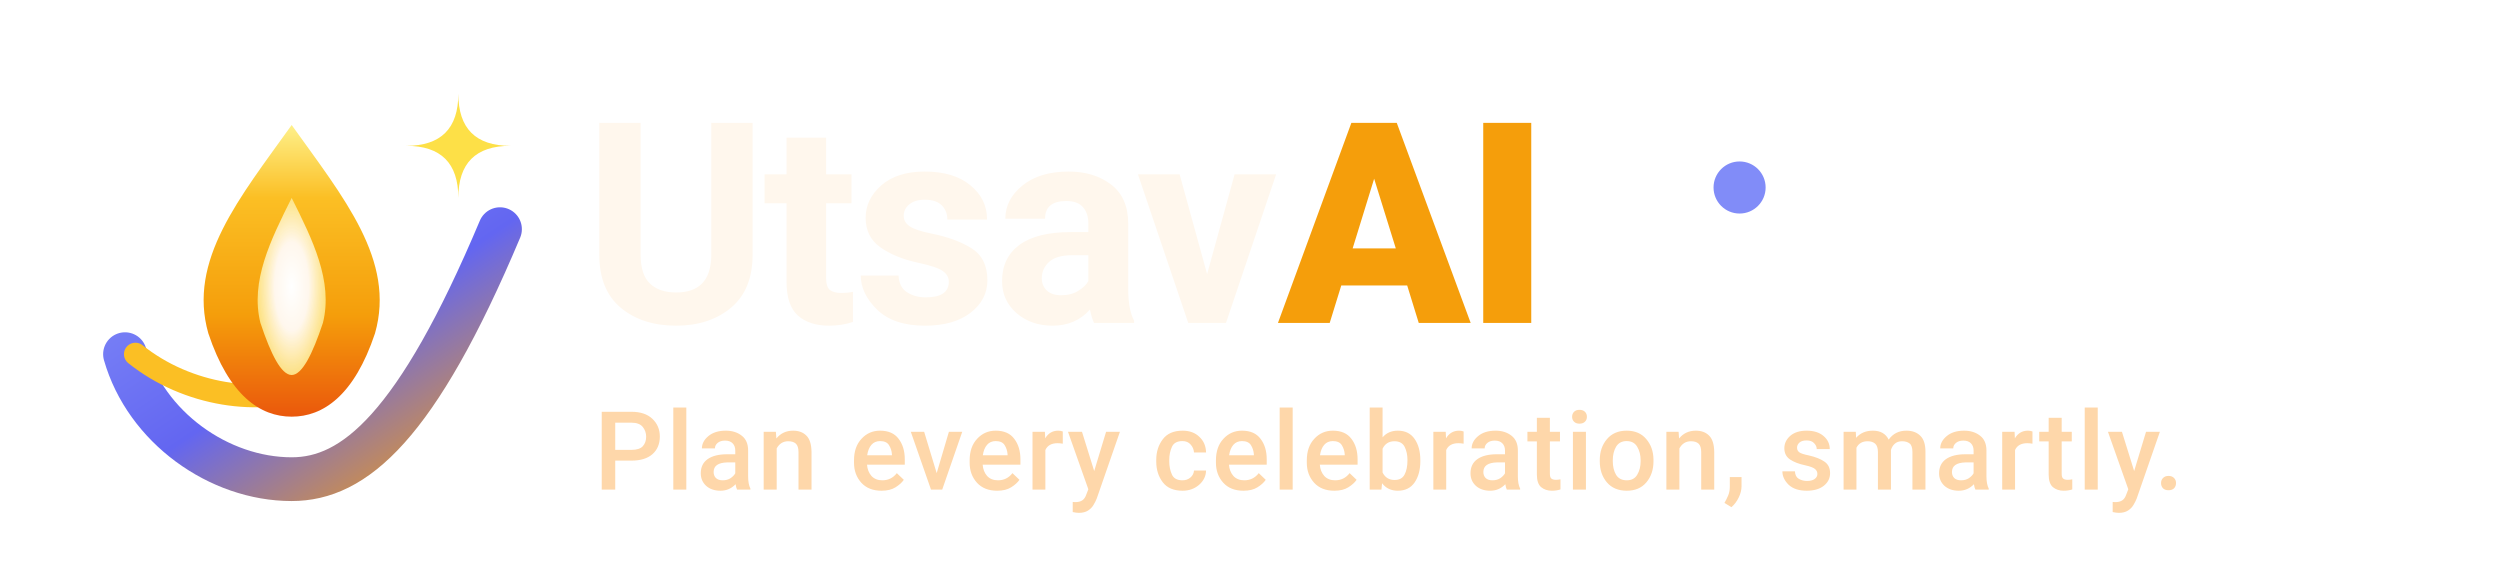
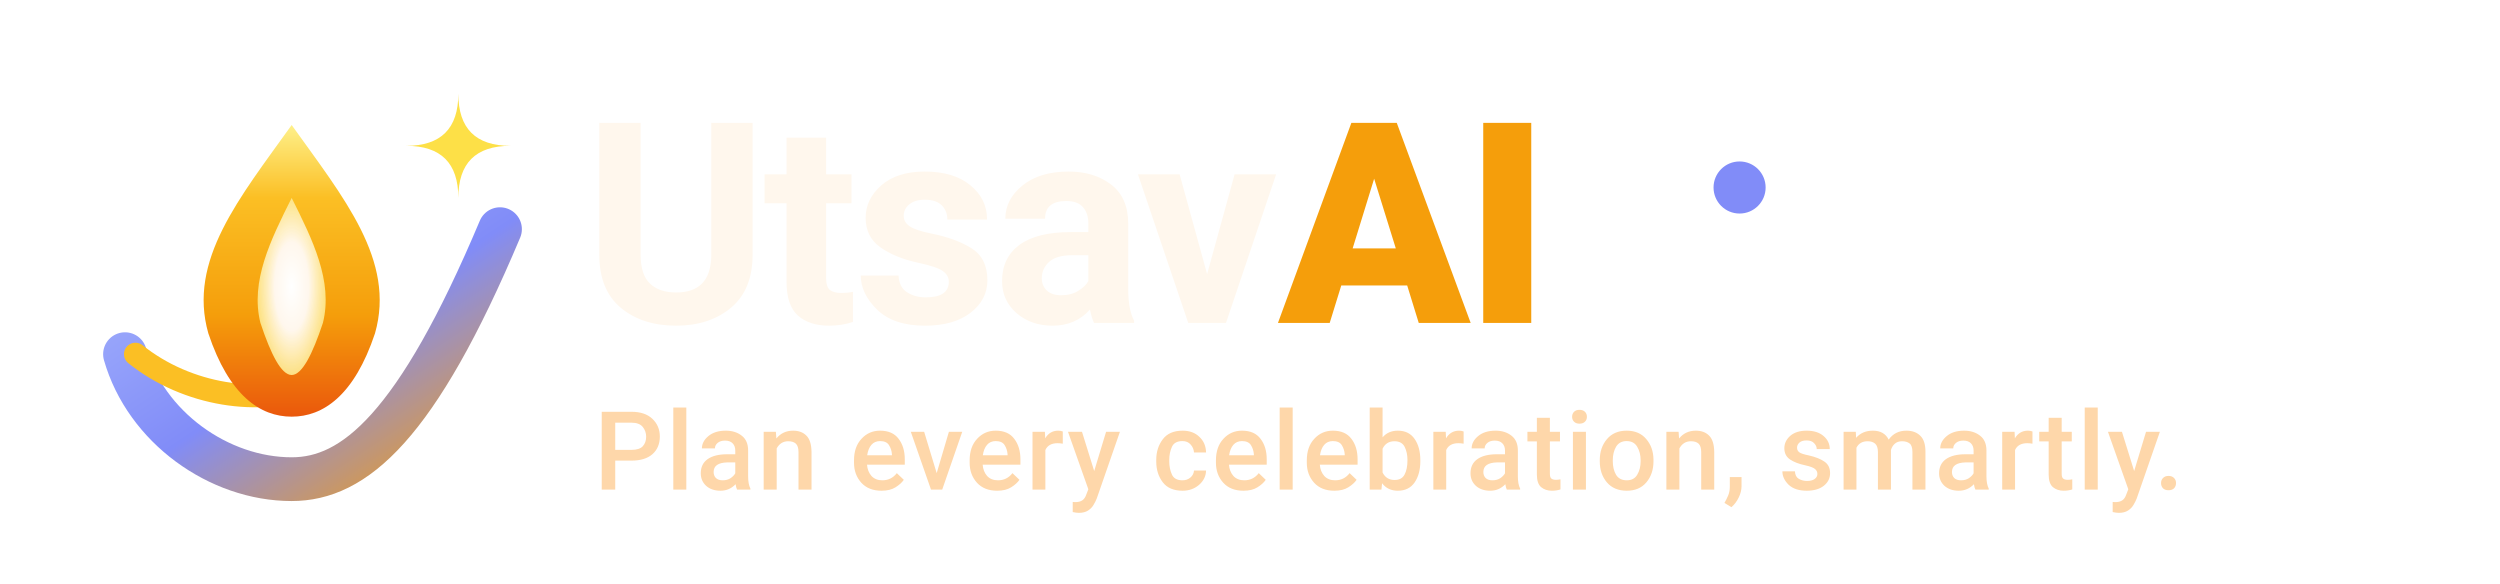
<svg xmlns="http://www.w3.org/2000/svg" viewBox="0 0 240 56" width="240" height="56" role="img" aria-labelledby="logo-dark-title logo-dark-desc">
  <defs>
    <linearGradient id="logoFlameDark" x1="0%" y1="100%" x2="0%" y2="0%">
      <stop offset="0%" stop-color="#EA580C" />
      <stop offset="35%" stop-color="#F59E0B" />
      <stop offset="75%" stop-color="#FBBF24" />
      <stop offset="100%" stop-color="#FEF08A" />
    </linearGradient>
    <linearGradient id="logoTickDark" x1="0%" y1="0%" x2="100%" y2="100%">
-       <stop offset="0%" stop-color="#818CF8" />
-       <stop offset="50%" stop-color="#6366F1" />
+       <stop offset="0%" stop-color="#A5B4FC" />
+       <stop offset="50%" stop-color="#818CF8" />
      <stop offset="100%" stop-color="#F59E0B" />
    </linearGradient>
    <radialGradient id="logoGlowDark" cx="50%" cy="50%" r="50%">
      <stop offset="0%" stop-color="#FFFFFF" />
      <stop offset="50%" stop-color="#FFF7ED" />
      <stop offset="100%" stop-color="#FDE68A" stop-opacity="0.95" />
    </radialGradient>
  </defs>
  <g transform="translate(4, 4)">
    <path d="M 8 30 C 10 37 17 42 24 42 C 30 42 36 37 44 18" fill="none" stroke="url(#logoTickDark)" stroke-width="4.2" stroke-linecap="round" stroke-linejoin="round" />
    <path d="M 9 30 C 14 34 21 35 26 33" fill="none" stroke="#FBBF24" stroke-width="2.2" stroke-linecap="round" />
    <path class="brand-flame-animated" d="M 24 8 C 29 15 34 21 32 28 C 30 34 27 36 24 36 C 21 36 18 34 16 28 C 14 21 19 15 24 8 Z" fill="url(#logoFlameDark)" />
    <path d="M 24 15 C 26 19 28 23 27 27 C 26 30 25 32 24 32 C 23 32 22 30 21 27 C 20 23 22 19 24 15 Z" fill="url(#logoGlowDark)" />
    <path d="M 40 5 Q 40 10 45 10 Q 40 10 40 15 Q 40 10 35 10 Q 40 10 40 5 Z" fill="#FDE047" />
  </g>
  <text x="56" y="31" font-family="system-ui, -apple-system, 'Segoe UI', Roboto, 'Inter', sans-serif" font-size="27" font-weight="700" letter-spacing="-0.5" fill="#FFF7ED">Utsav<tspan fill="#F59E0B" font-weight="800">AI</tspan>
  </text>
  <circle cx="167" cy="18" r="2.5" fill="#818CF8" />
  <text x="57" y="47" font-family="system-ui, -apple-system, 'Segoe UI', Roboto, 'Inter', sans-serif" font-size="10.5" font-weight="500" letter-spacing="0.2" fill="#FED7AA">Plan every celebration, smartly.</text>
</svg>
